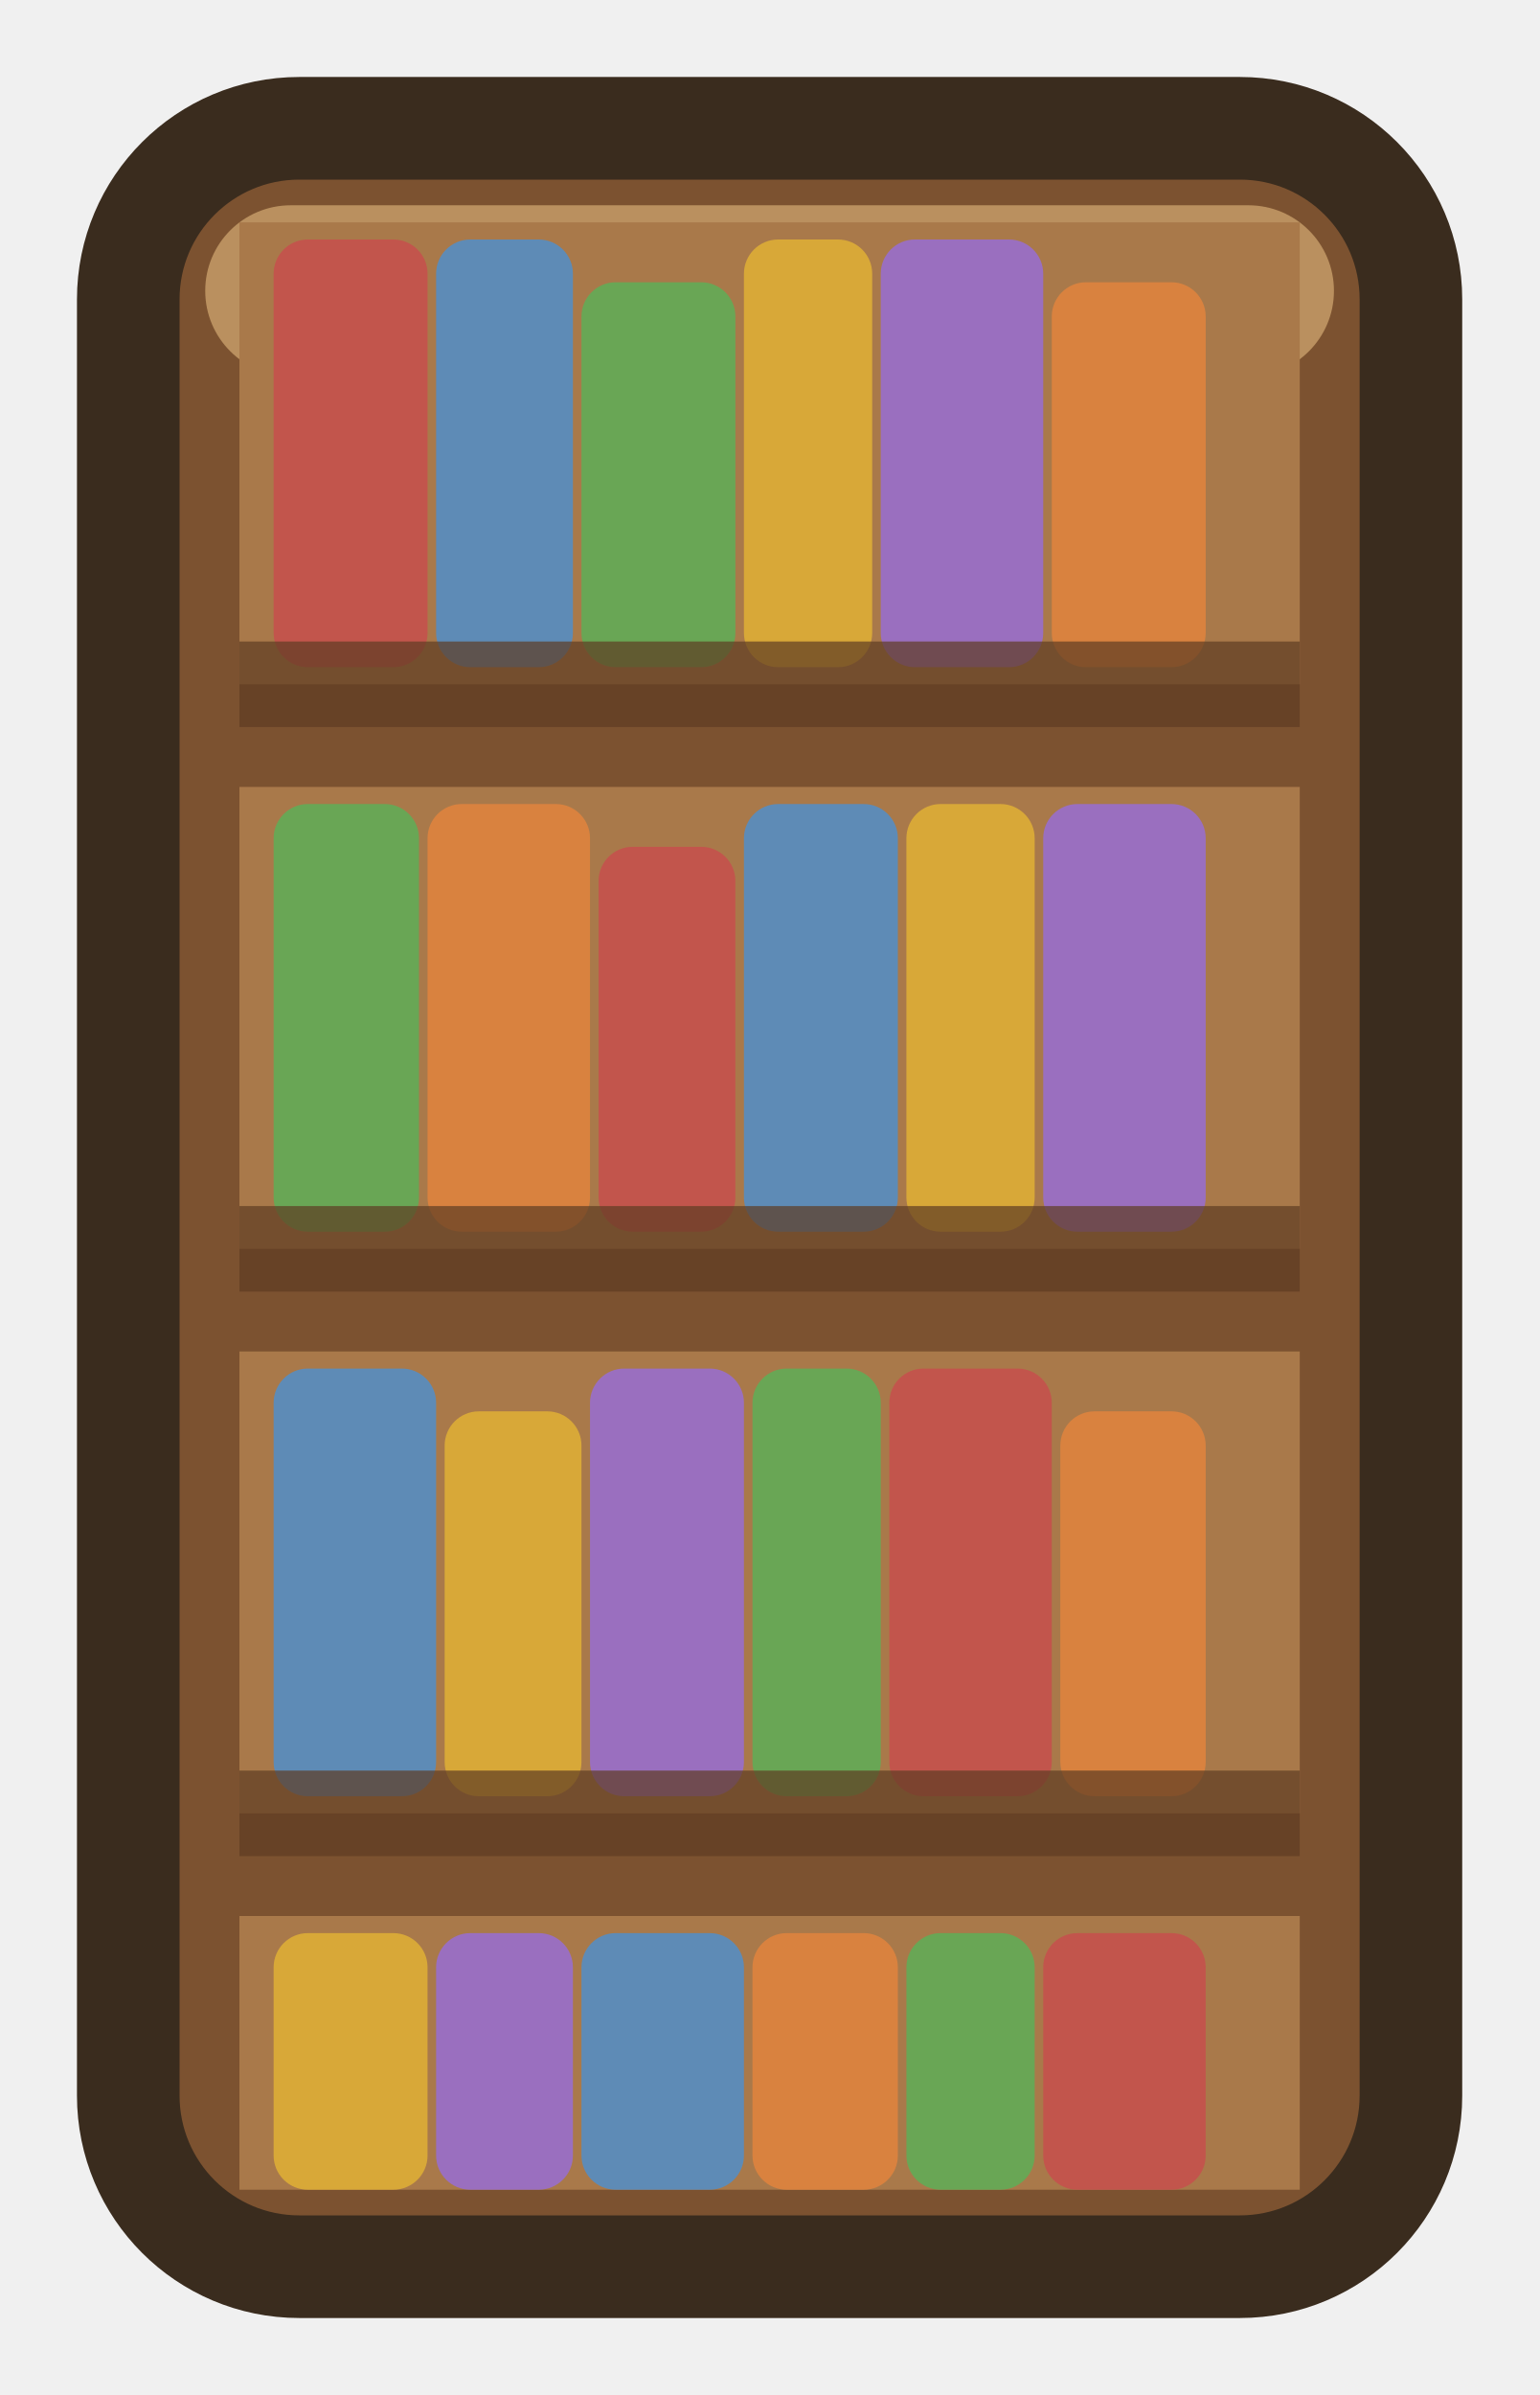
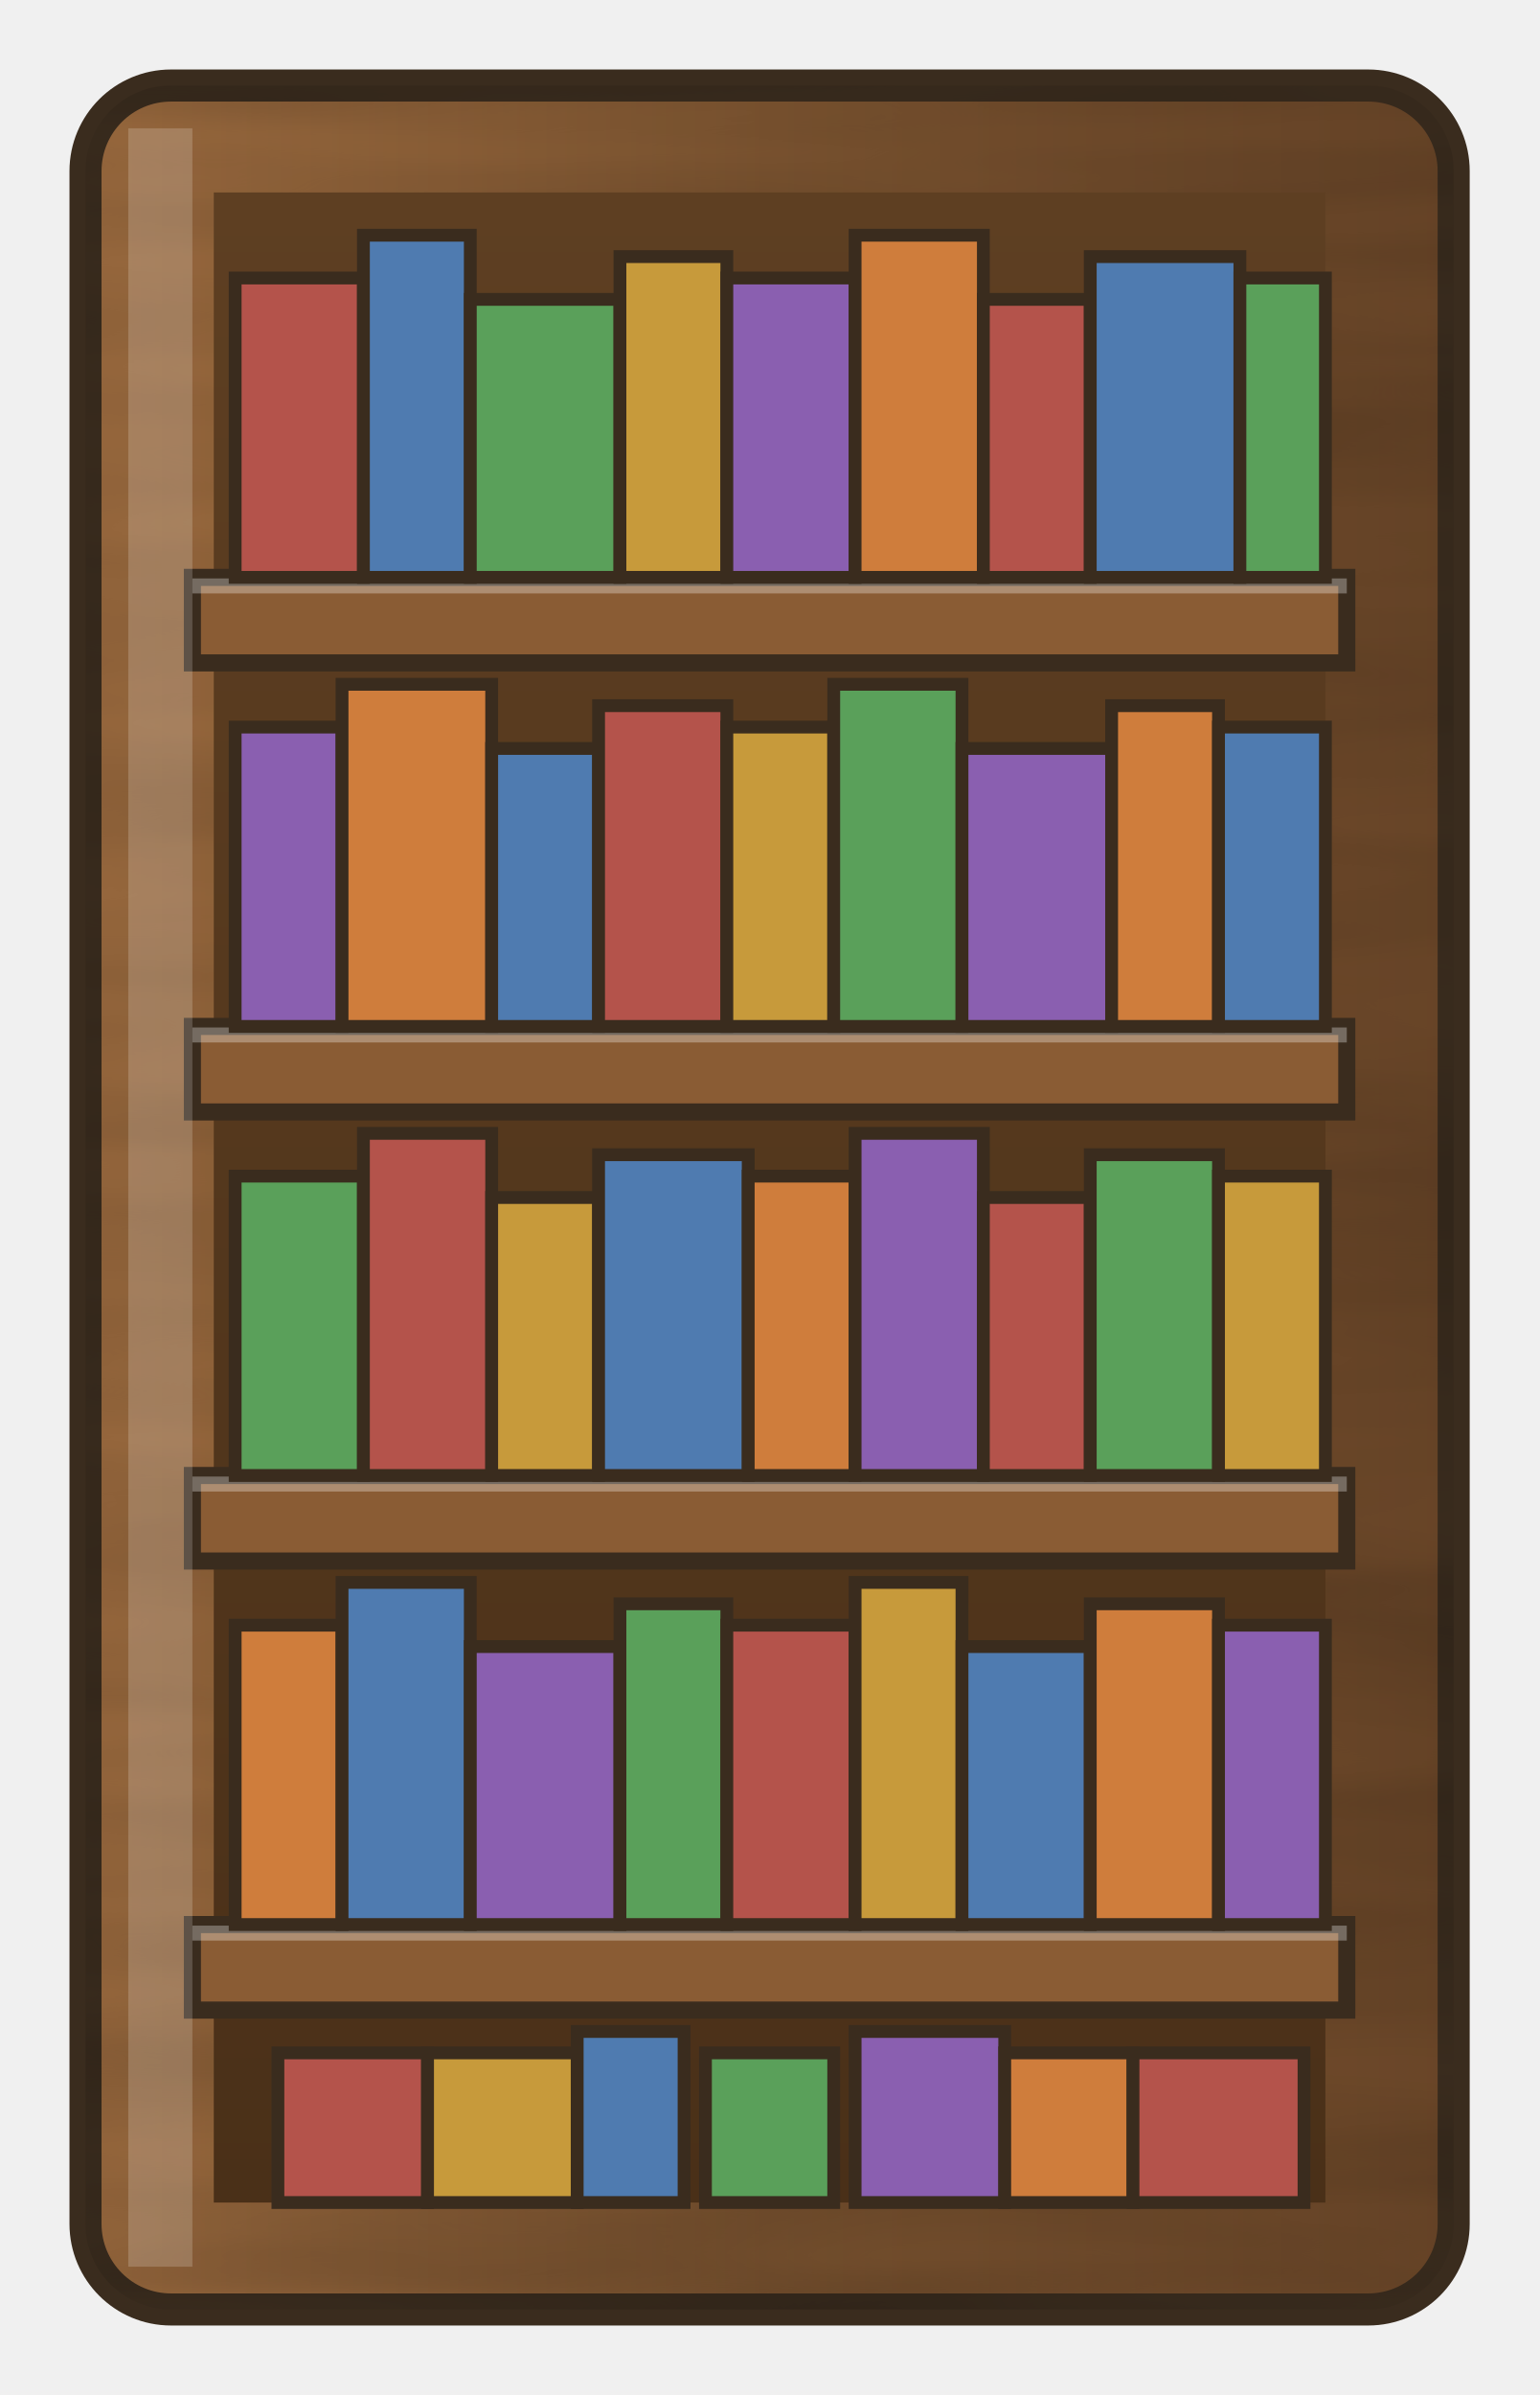
- <svg xmlns="http://www.w3.org/2000/svg" width="18" height="28" viewBox="0 0 18 28">
-   <rect x="1.5" y="1.5" width="15" height="25" rx="2" fill="#7c5230" stroke="#3a2c1e" stroke-width="1.2" />
-   <rect x="2.4" y="2.4" width="13.2" height="2" rx="1" fill="#c9a06a" opacity="0.8" />
-   <rect x="2.8" y="2.6" width="12.4" height="5.4" fill="#a9794a" />
-   <rect x="2.8" y="9.2" width="12.4" height="5.4" fill="#a9794a" />
-   <rect x="2.8" y="15.8" width="12.4" height="5.4" fill="#a9794a" />
-   <rect x="2.8" y="22.4" width="12.4" height="3.2" fill="#a9794a" />
-   <rect x="3.2" y="2.8" width="1.8" height="5" rx="0.4" fill="#c2554c" />
-   <rect x="5.1" y="2.8" width="1.6" height="5" rx="0.4" fill="#5e8bb6" />
-   <rect x="6.8" y="3.3" width="1.8" height="4.5" rx="0.4" fill="#69a655" />
-   <rect x="8.7" y="2.8" width="1.5" height="5" rx="0.4" fill="#d8a838" />
-   <rect x="10.3" y="2.8" width="1.9" height="5" rx="0.4" fill="#9a6fbf" />
-   <rect x="12.3" y="3.3" width="1.8" height="4.5" rx="0.4" fill="#d9823f" />
-   <rect x="3.2" y="9.4" width="1.7" height="5" rx="0.4" fill="#69a655" />
-   <rect x="5" y="9.4" width="1.9" height="5" rx="0.4" fill="#d9823f" />
-   <rect x="7" y="9.9" width="1.6" height="4.5" rx="0.4" fill="#c2554c" />
-   <rect x="8.7" y="9.4" width="1.8" height="5" rx="0.4" fill="#5e8bb6" />
-   <rect x="10.6" y="9.4" width="1.5" height="5" rx="0.4" fill="#d8a838" />
-   <rect x="12.2" y="9.4" width="1.9" height="5" rx="0.4" fill="#9a6fbf" />
-   <rect x="3.2" y="16" width="1.9" height="5" rx="0.4" fill="#5e8bb6" />
-   <rect x="5.2" y="16.5" width="1.6" height="4.5" rx="0.4" fill="#d8a838" />
-   <rect x="6.9" y="16" width="1.8" height="5" rx="0.4" fill="#9a6fbf" />
-   <rect x="8.8" y="16" width="1.5" height="5" rx="0.4" fill="#69a655" />
-   <rect x="10.4" y="16" width="1.9" height="5" rx="0.4" fill="#c2554c" />
-   <rect x="12.4" y="16.5" width="1.7" height="4.5" rx="0.4" fill="#d9823f" />
-   <rect x="3.2" y="22.6" width="1.8" height="3" rx="0.4" fill="#d8a838" />
-   <rect x="5.1" y="22.6" width="1.6" height="3" rx="0.4" fill="#9a6fbf" />
-   <rect x="6.8" y="22.6" width="1.9" height="3" rx="0.4" fill="#5e8bb6" />
-   <rect x="8.8" y="22.6" width="1.7" height="3" rx="0.4" fill="#d9823f" />
-   <rect x="10.6" y="22.6" width="1.5" height="3" rx="0.4" fill="#69a655" />
-   <rect x="12.2" y="22.6" width="1.9" height="3" rx="0.4" fill="#c2554c" />
-   <path d="M2.8 8 H15.2" stroke="#5e3c22" stroke-width="1" opacity="0.7" />
-   <path d="M2.8 14.6 H15.2" stroke="#5e3c22" stroke-width="1" opacity="0.7" />
-   <path d="M2.8 21.2 H15.2" stroke="#5e3c22" stroke-width="1" opacity="0.7" />
+ <svg xmlns="http://www.w3.org/2000/svg" width="72" height="112" viewBox="0 0 72 112">
+   <defs>
+     <linearGradient id="bookshelf_frame" x1="0" y1="0" x2="1" y2="0">
+       <stop offset="0" stop-color="#9c6b3f" />
+       <stop offset="0.5" stop-color="#7c5430" />
+       <stop offset="1" stop-color="#6a4628" />
+     </linearGradient>
+     <linearGradient id="bookshelf_back" x1="0" y1="0" x2="0" y2="1">
+       <stop offset="0" stop-color="#5e3f22" />
+       <stop offset="1" stop-color="#4a3018" />
+     </linearGradient>
+     <filter id="bookshelf_grain" x="0" y="0" width="100%" height="100%" color-interpolation-filters="sRGB">
+       <feTurbulence type="fractalNoise" baseFrequency="0.02 0.18" numOctaves="3" seed="4" result="n" />
+       <feColorMatrix in="n" type="matrix" values="0 0 0 0 0  0 0 0 0 0  0 0 0 0 0  0.7 0 0 0 0" result="a" />
+       <feComponentTransfer in="a" result="m">
+         <feFuncA type="gamma" amplitude="1" exponent="1.7" offset="0" />
+       </feComponentTransfer>
+       <feComposite in="m" in2="SourceAlpha" operator="in" />
+     </filter>
+   </defs>
+   <rect x="4" y="4" width="64" height="104" rx="4" fill="url(#bookshelf_frame)" stroke="#3a2c1e" stroke-width="1.5" />
+   <rect x="4" y="4" width="64" height="104" rx="4" fill="#5e3f22" filter="url(#bookshelf_grain)" opacity="0.45" />
+   <rect x="10" y="9" width="52" height="94" fill="url(#bookshelf_back)" />
+   <g fill="#8a5c34" stroke="#3a2c1e" stroke-width="0.8">
+     <rect x="9" y="27" width="54" height="4" />
+     <rect x="9" y="48" width="54" height="4" />
+     <rect x="9" y="69" width="54" height="4" />
+     <rect x="9" y="90" width="54" height="4" />
+   </g>
+   <g stroke="#ffffff" stroke-width="0.7" opacity="0.3">
+     <line x1="9" y1="27.4" x2="63" y2="27.4" />
+     <line x1="9" y1="48.4" x2="63" y2="48.4" />
+     <line x1="9" y1="69.4" x2="63" y2="69.4" />
+     <line x1="9" y1="90.4" x2="63" y2="90.4" />
+   </g>
+   <g stroke="#3a2c1e" stroke-width="0.6">
+     <rect x="11" y="13" width="6" height="14" fill="#b4534b" />
+     <rect x="17" y="11" width="5" height="16" fill="#4f7bb0" />
+     <rect x="22" y="14" width="7" height="13" fill="#5aa05a" />
+     <rect x="29" y="12" width="5" height="15" fill="#c79a3b" />
+     <rect x="34" y="13" width="6" height="14" fill="#8a5fb0" />
+     <rect x="40" y="11" width="6" height="16" fill="#cf7d3c" />
+     <rect x="46" y="14" width="5" height="13" fill="#b4534b" />
+     <rect x="51" y="12" width="7" height="15" fill="#4f7bb0" />
+     <rect x="58" y="13" width="4" height="14" fill="#5aa05a" />
+     <rect x="11" y="34" width="5" height="14" fill="#8a5fb0" />
+     <rect x="16" y="32" width="7" height="16" fill="#cf7d3c" />
+     <rect x="23" y="35" width="5" height="13" fill="#4f7bb0" />
+     <rect x="28" y="33" width="6" height="15" fill="#b4534b" />
+     <rect x="34" y="34" width="5" height="14" fill="#c79a3b" />
+     <rect x="39" y="32" width="6" height="16" fill="#5aa05a" />
+     <rect x="45" y="35" width="7" height="13" fill="#8a5fb0" />
+     <rect x="52" y="33" width="5" height="15" fill="#cf7d3c" />
+     <rect x="57" y="34" width="5" height="14" fill="#4f7bb0" />
+     <rect x="11" y="55" width="6" height="14" fill="#5aa05a" />
+     <rect x="17" y="53" width="6" height="16" fill="#b4534b" />
+     <rect x="23" y="56" width="5" height="13" fill="#c79a3b" />
+     <rect x="28" y="54" width="7" height="15" fill="#4f7bb0" />
+     <rect x="35" y="55" width="5" height="14" fill="#cf7d3c" />
+     <rect x="40" y="53" width="6" height="16" fill="#8a5fb0" />
+     <rect x="46" y="56" width="5" height="13" fill="#b4534b" />
+     <rect x="51" y="54" width="6" height="15" fill="#5aa05a" />
+     <rect x="57" y="55" width="5" height="14" fill="#c79a3b" />
+     <rect x="11" y="76" width="5" height="14" fill="#cf7d3c" />
+     <rect x="16" y="74" width="6" height="16" fill="#4f7bb0" />
+     <rect x="22" y="77" width="7" height="13" fill="#8a5fb0" />
+     <rect x="29" y="75" width="5" height="15" fill="#5aa05a" />
+     <rect x="34" y="76" width="6" height="14" fill="#b4534b" />
+     <rect x="40" y="74" width="5" height="16" fill="#c79a3b" />
+     <rect x="45" y="77" width="6" height="13" fill="#4f7bb0" />
+     <rect x="51" y="75" width="6" height="15" fill="#cf7d3c" />
+     <rect x="57" y="76" width="5" height="14" fill="#8a5fb0" />
+     <rect x="13" y="96" width="7" height="7" fill="#b4534b" />
+     <rect x="20" y="96" width="7" height="7" fill="#c79a3b" />
+     <rect x="27" y="95" width="5" height="8" fill="#4f7bb0" />
+     <rect x="33" y="96" width="6" height="7" fill="#5aa05a" />
+     <rect x="40" y="95" width="7" height="8" fill="#8a5fb0" />
+     <rect x="47" y="96" width="6" height="7" fill="#cf7d3c" />
+     <rect x="53" y="96" width="8" height="7" fill="#b4534b" />
+   </g>
+   <rect x="6" y="6" width="3" height="100" fill="#ffffff" opacity="0.18" />
</svg>
